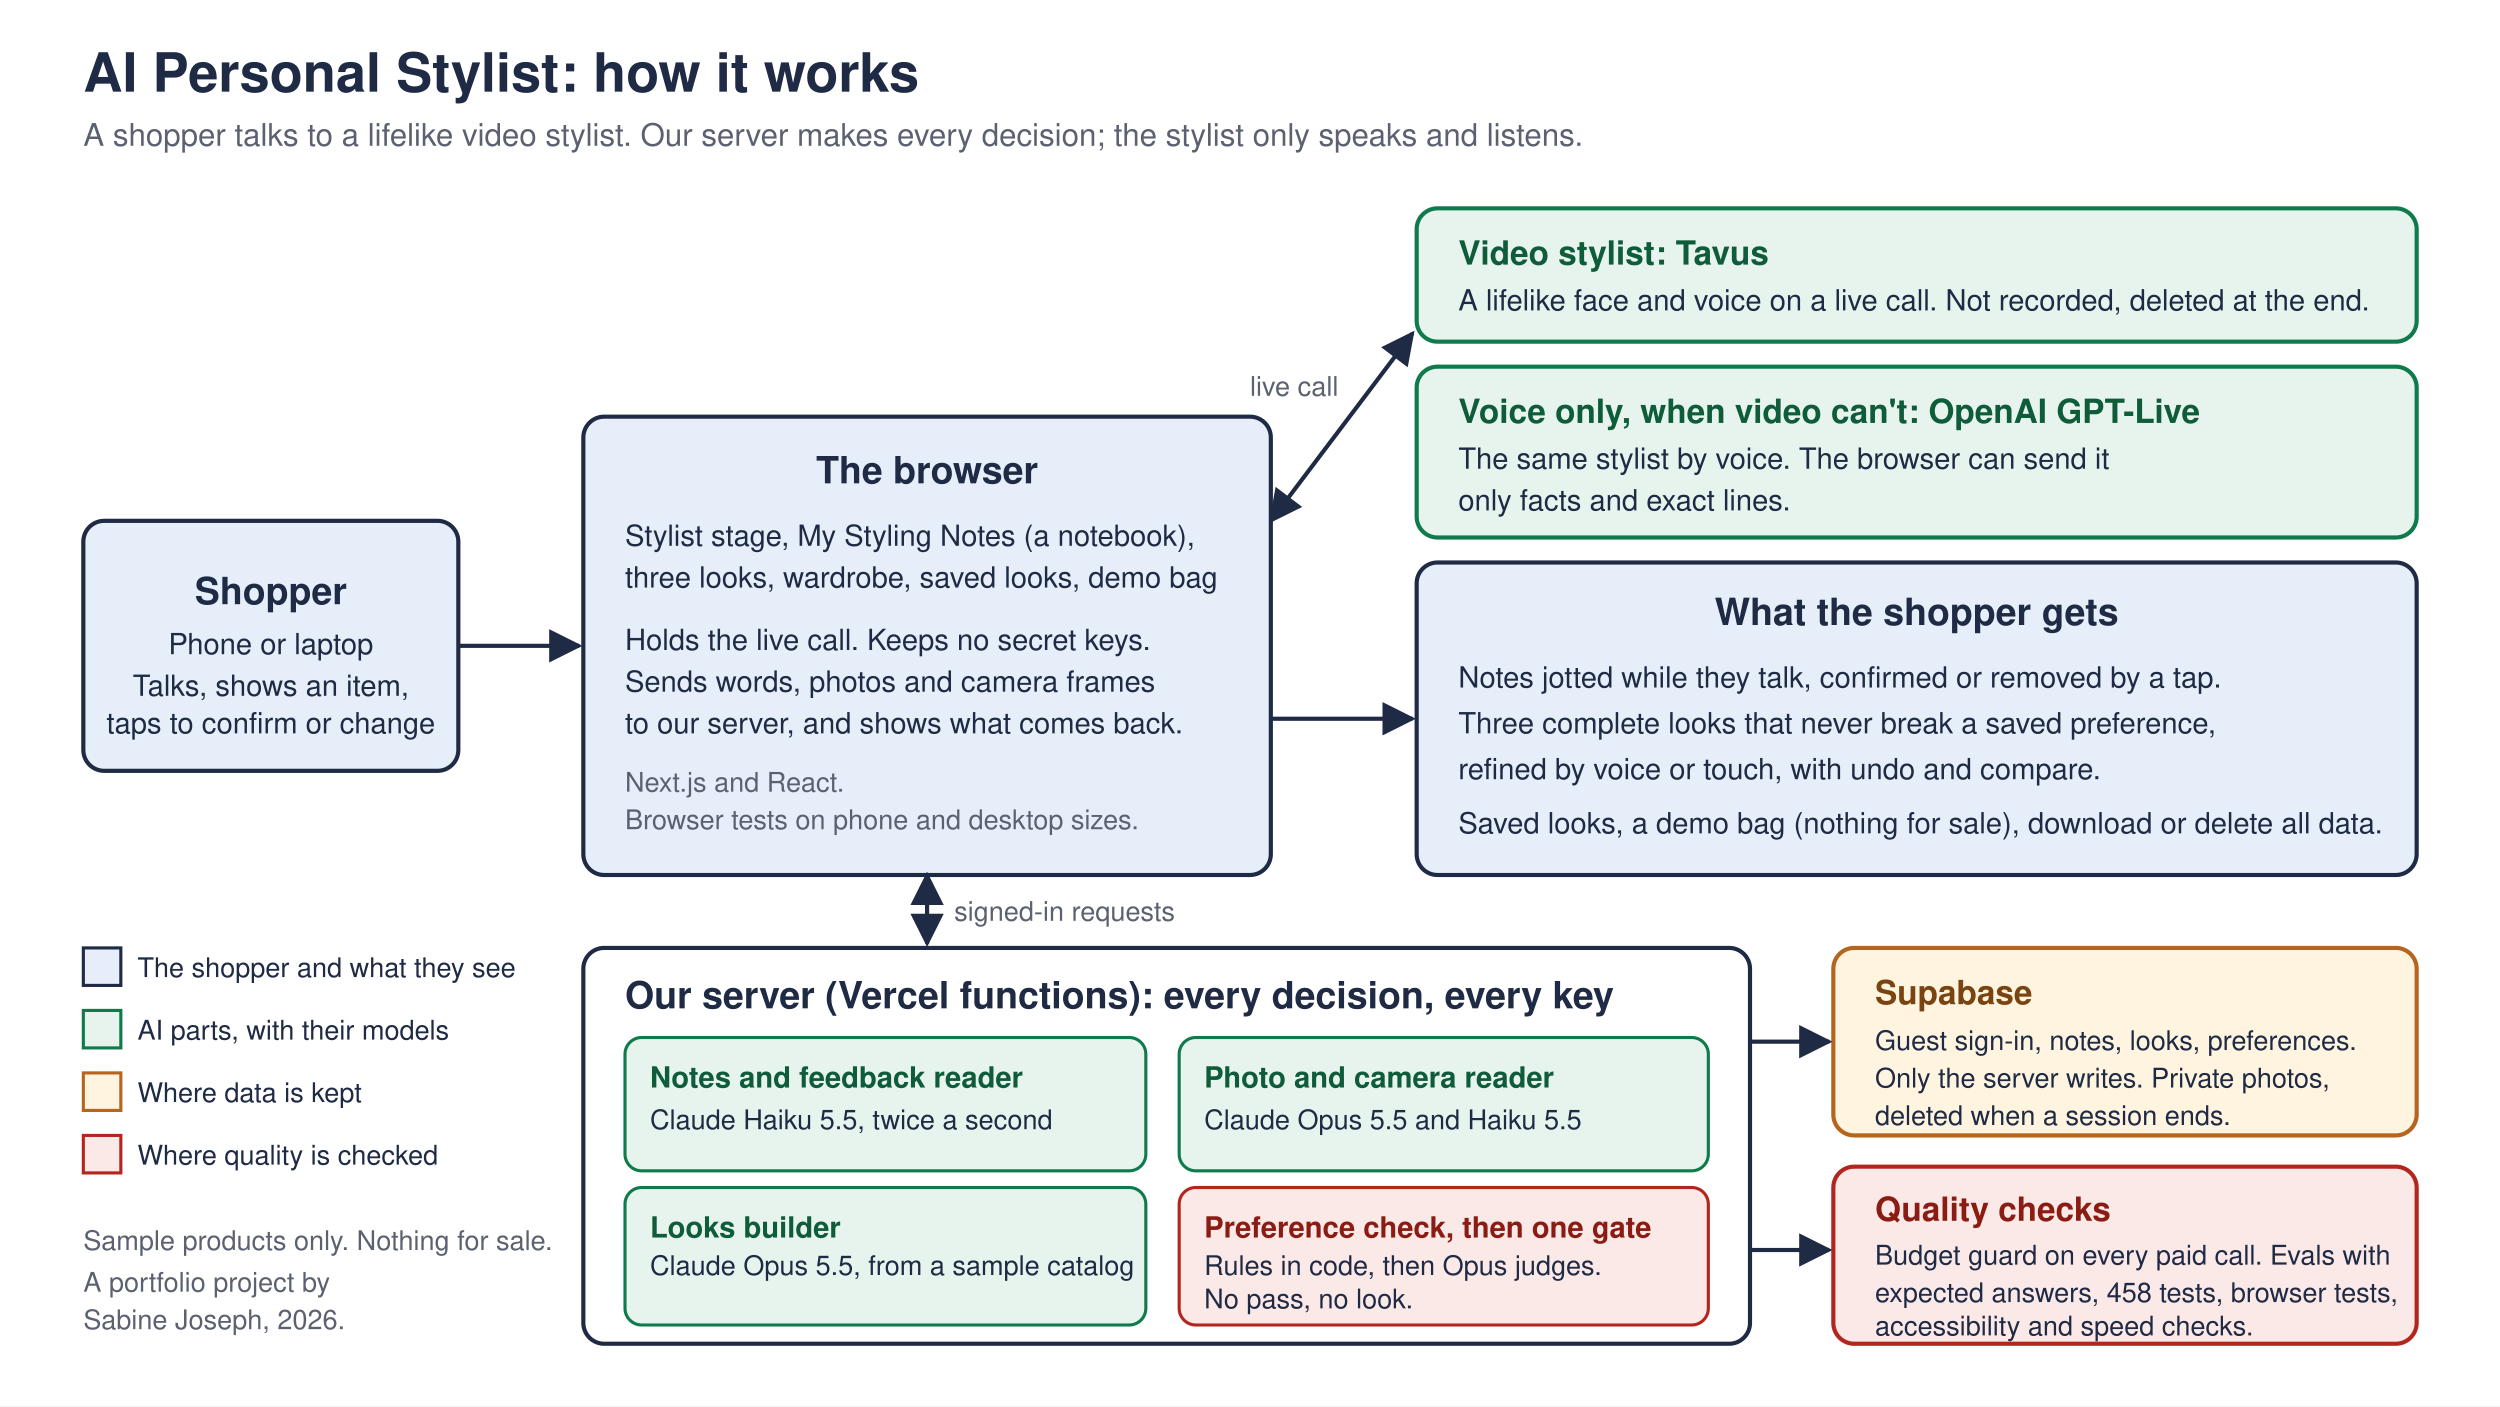
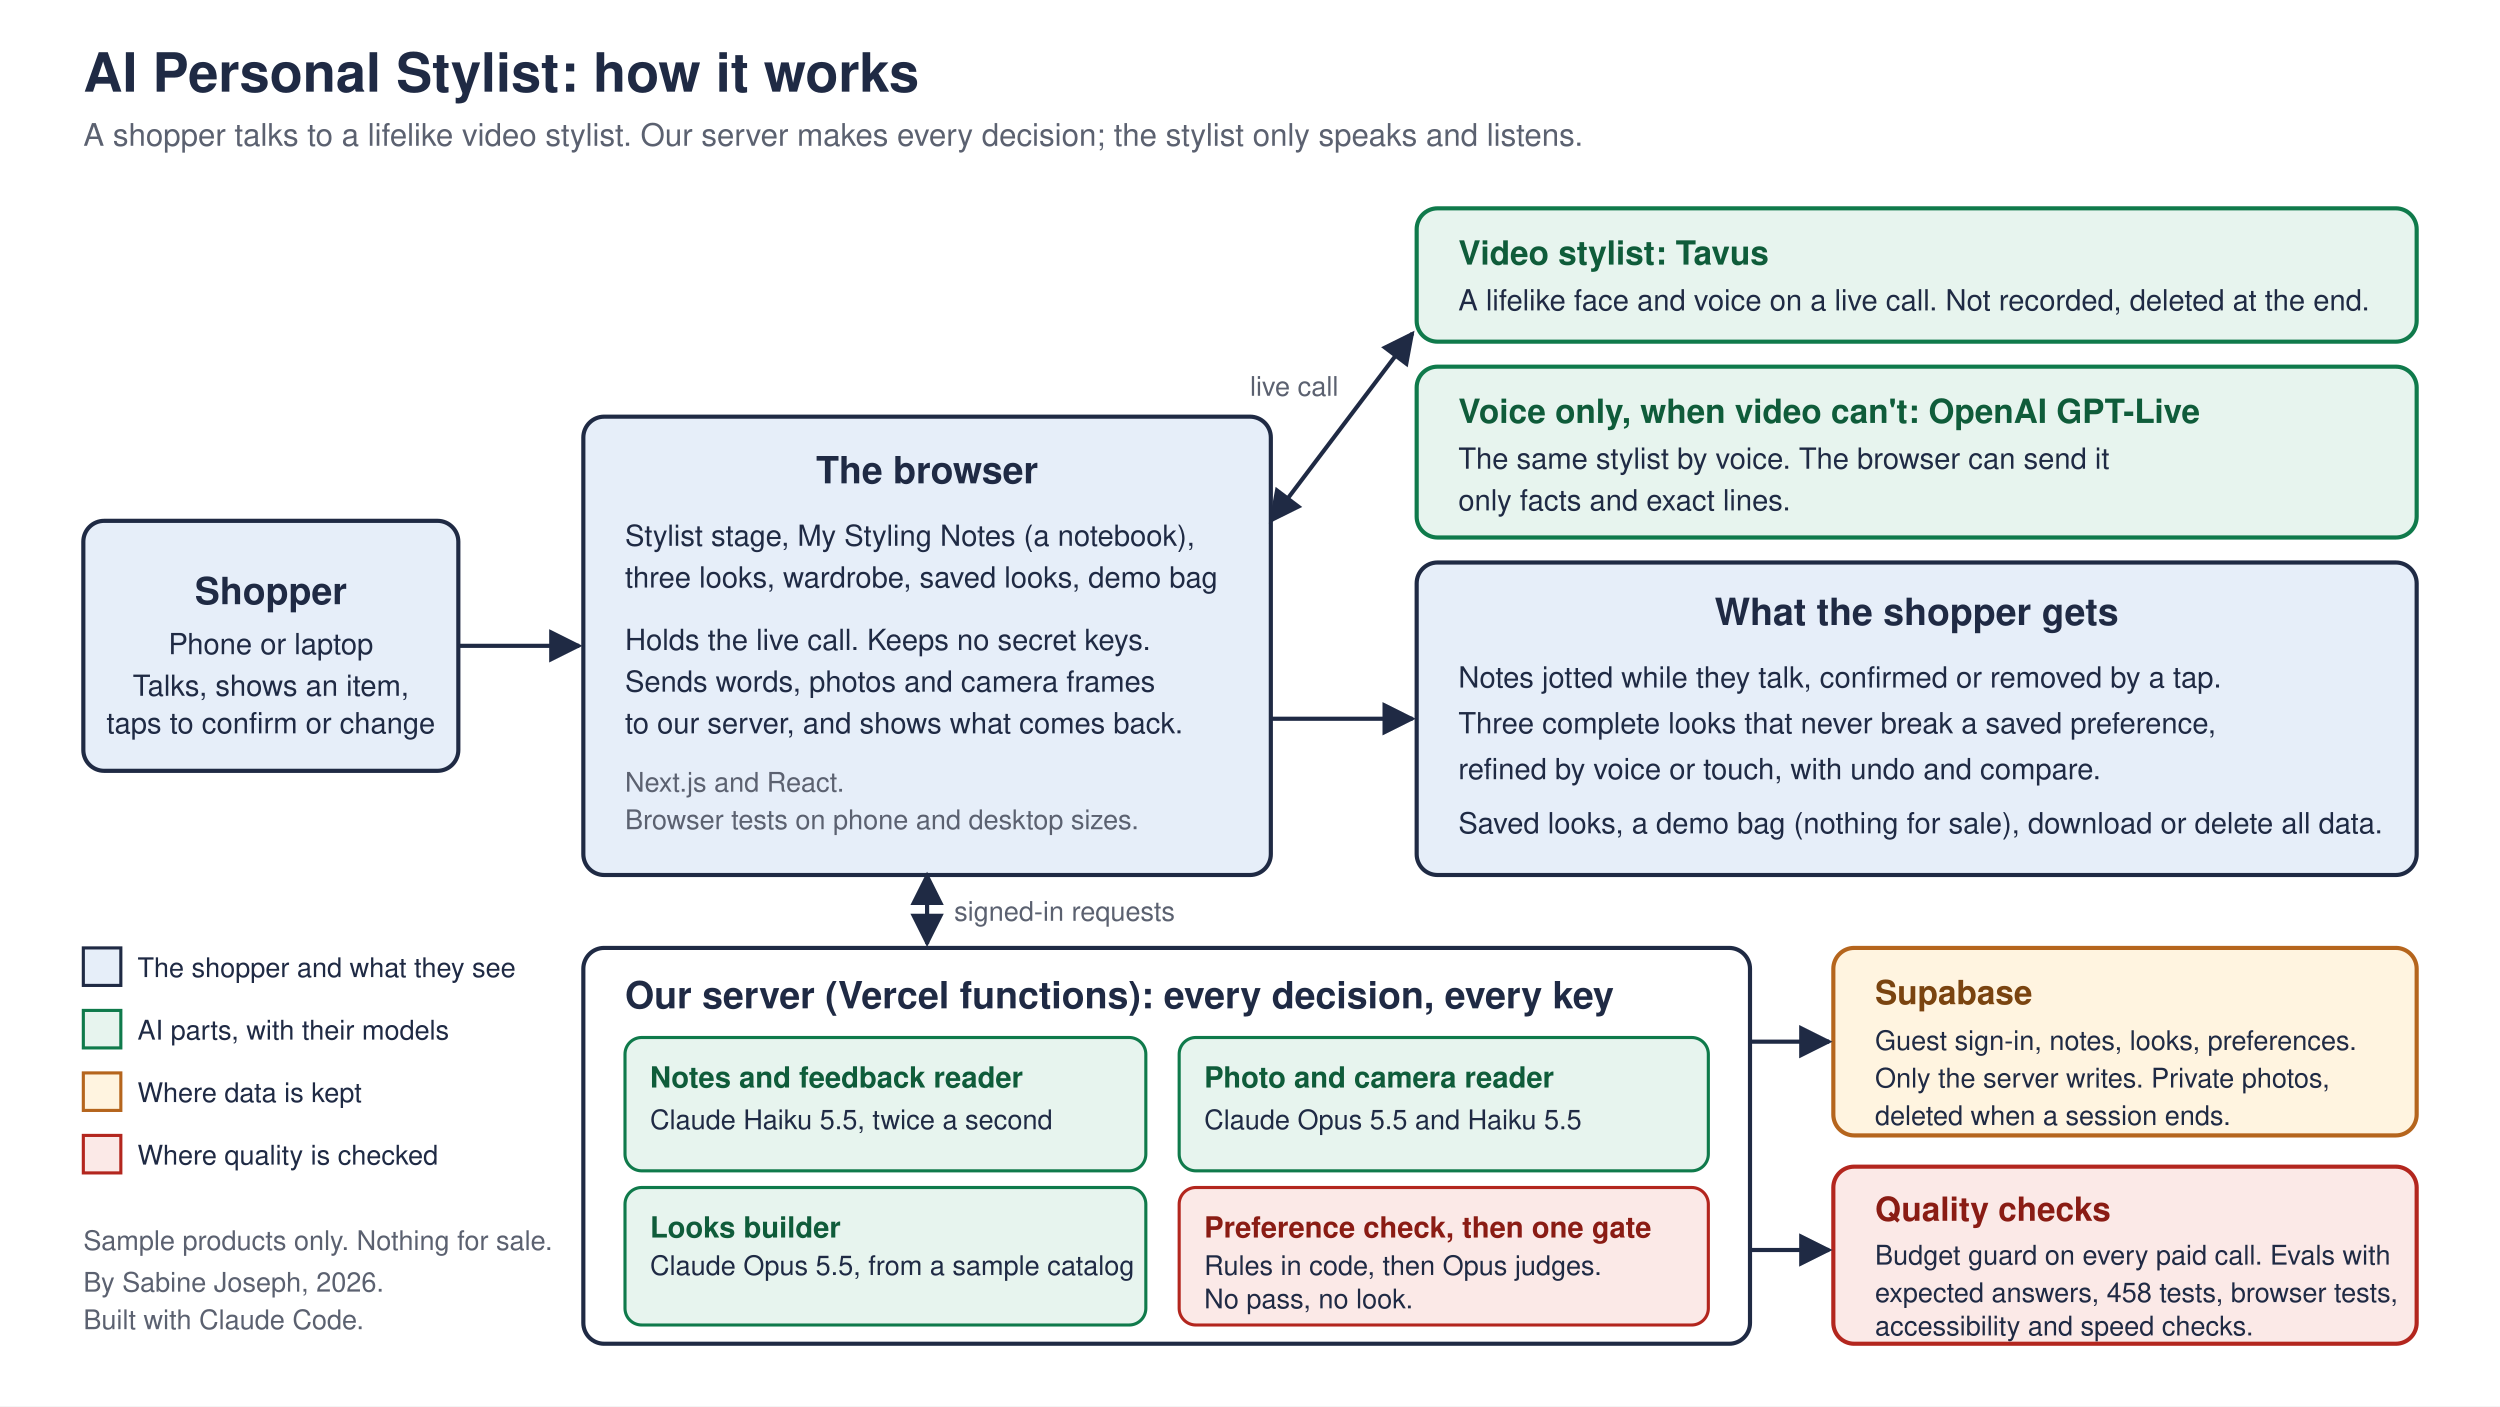
<svg xmlns="http://www.w3.org/2000/svg" viewBox="0 0 1200 675" width="1200" height="675" font-family="Helvetica Neue, Helvetica, Arial, sans-serif">
  <defs>
    <marker id="arrow" viewBox="0 0 10 10" refX="9" refY="5" markerWidth="8" markerHeight="8" orient="auto-start-reverse">
      <path d="M 0 0 L 10 5 L 0 10 z" fill="#1F2A44" />
    </marker>
  </defs>
  <rect width="1200" height="675" fill="#FFFFFF" />
  <text x="40" y="44" font-size="26" font-weight="700" fill="#1F2A44">AI Personal Stylist: how it works</text>
  <text x="40" y="70" font-size="15" fill="#5B6170">A shopper talks to a lifelike video stylist. Our server makes every decision; the stylist only speaks and listens.</text>
  <rect x="40" y="250" width="180" height="120" rx="10" fill="#E6EEF9" stroke="#1F2A44" stroke-width="2" />
  <text x="130" y="290" font-size="18" font-weight="700" fill="#1F2A44" text-anchor="middle">Shopper</text>
  <text x="130" y="314" font-size="14" fill="#1F2A44" text-anchor="middle">Phone or laptop</text>
  <text x="130" y="334" font-size="14" fill="#1F2A44" text-anchor="middle">Talks, shows an item,</text>
  <text x="130" y="352" font-size="14" fill="#1F2A44" text-anchor="middle">taps to confirm or change</text>
  <rect x="280" y="200" width="330" height="220" rx="10" fill="#E6EEF9" stroke="#1F2A44" stroke-width="2" />
  <text x="445" y="232" font-size="18" font-weight="700" fill="#1F2A44" text-anchor="middle">The browser</text>
  <text x="300" y="262" font-size="14" fill="#1F2A44">Stylist stage, My Styling Notes (a notebook),</text>
  <text x="300" y="282" font-size="14" fill="#1F2A44">three looks, wardrobe, saved looks, demo bag</text>
  <text x="300" y="312" font-size="14" fill="#1F2A44">Holds the live call. Keeps no secret keys.</text>
  <text x="300" y="332" font-size="14" fill="#1F2A44">Sends words, photos and camera frames</text>
  <text x="300" y="352" font-size="14" fill="#1F2A44">to our server, and shows what comes back.</text>
  <text x="300" y="380" font-size="13" fill="#5B6170">Next.js and React.</text>
  <text x="300" y="398" font-size="13" fill="#5B6170">Browser tests on phone and desktop sizes.</text>
  <rect x="680" y="100" width="480" height="64" rx="10" fill="#E7F4EE" stroke="#0F7A4B" stroke-width="2" />
  <text x="700" y="127" font-size="16" font-weight="700" fill="#0F5C3A">Video stylist: Tavus</text>
  <text x="700" y="149" font-size="14" fill="#1F2A44">A lifelike face and voice on a live call. Not recorded, deleted at the end.</text>
  <rect x="680" y="176" width="480" height="82" rx="10" fill="#E7F4EE" stroke="#0F7A4B" stroke-width="2" />
  <text x="700" y="203" font-size="16" font-weight="700" fill="#0F5C3A">Voice only, when video can't: OpenAI GPT-Live</text>
  <text x="700" y="225" font-size="14" fill="#1F2A44">The same stylist by voice. The browser can send it</text>
  <text x="700" y="245" font-size="14" fill="#1F2A44">only facts and exact lines.</text>
  <rect x="680" y="270" width="480" height="150" rx="10" fill="#E6EEF9" stroke="#1F2A44" stroke-width="2" />
  <text x="920" y="300" font-size="18" font-weight="700" fill="#1F2A44" text-anchor="middle">What the shopper gets</text>
  <text x="700" y="330" font-size="14" fill="#1F2A44">Notes jotted while they talk, confirmed or removed by a tap.</text>
  <text x="700" y="352" font-size="14" fill="#1F2A44">Three complete looks that never break a saved preference,</text>
  <text x="700" y="374" font-size="14" fill="#1F2A44">refined by voice or touch, with undo and compare.</text>
  <text x="700" y="400" font-size="14" fill="#1F2A44">Saved looks, a demo bag (nothing for sale), download or delete all data.</text>
  <rect x="280" y="455" width="560" height="190" rx="10" fill="#FFFFFF" stroke="#1F2A44" stroke-width="2" />
  <text x="300" y="484" font-size="18" font-weight="700" fill="#1F2A44">Our server (Vercel functions): every decision, every key</text>
  <rect x="300" y="498" width="250" height="64" rx="8" fill="#E7F4EE" stroke="#0F7A4B" stroke-width="1.5" />
  <text x="312" y="522" font-size="14" font-weight="700" fill="#0F5C3A">Notes and feedback reader</text>
  <text x="312" y="542" font-size="13" fill="#1F2A44">Claude Haiku 5.5, twice a second</text>
  <rect x="566" y="498" width="254" height="64" rx="8" fill="#E7F4EE" stroke="#0F7A4B" stroke-width="1.5" />
  <text x="578" y="522" font-size="14" font-weight="700" fill="#0F5C3A">Photo and camera reader</text>
  <text x="578" y="542" font-size="13" fill="#1F2A44">Claude Opus 5.5 and Haiku 5.5</text>
  <rect x="300" y="570" width="250" height="66" rx="8" fill="#E7F4EE" stroke="#0F7A4B" stroke-width="1.5" />
  <text x="312" y="594" font-size="14" font-weight="700" fill="#0F5C3A">Looks builder</text>
  <text x="312" y="612" font-size="13" fill="#1F2A44">Claude Opus 5.5, from a sample catalog</text>
  <rect x="566" y="570" width="254" height="66" rx="8" fill="#FBE9E7" stroke="#B3261E" stroke-width="1.5" />
  <text x="578" y="594" font-size="14" font-weight="700" fill="#8A1C14">Preference check, then one gate</text>
  <text x="578" y="612" font-size="13" fill="#1F2A44">Rules in code, then Opus judges.</text>
  <text x="578" y="628" font-size="13" fill="#1F2A44">No pass, no look.</text>
  <rect x="880" y="455" width="280" height="90" rx="10" fill="#FFF4E0" stroke="#B5651D" stroke-width="2" />
  <text x="900" y="482" font-size="16" font-weight="700" fill="#7A4410">Supabase</text>
  <text x="900" y="504" font-size="13" fill="#1F2A44">Guest sign-in, notes, looks, preferences.</text>
  <text x="900" y="522" font-size="13" fill="#1F2A44">Only the server writes. Private photos,</text>
  <text x="900" y="540" font-size="13" fill="#1F2A44">deleted when a session ends.</text>
  <rect x="880" y="560" width="280" height="85" rx="10" fill="#FBE9E7" stroke="#B3261E" stroke-width="2" />
  <text x="900" y="586" font-size="16" font-weight="700" fill="#8A1C14">Quality checks</text>
  <text x="900" y="607" font-size="13" fill="#1F2A44">Budget guard on every paid call. Evals with</text>
  <text x="900" y="625" font-size="13" fill="#1F2A44">expected answers, 458 tests, browser tests,</text>
  <text x="900" y="641" font-size="13" fill="#1F2A44">accessibility and speed checks.</text>
  <line x1="220" y1="310" x2="278" y2="310" stroke="#1F2A44" stroke-width="2" marker-end="url(#arrow)" />
  <line x1="610" y1="250" x2="678" y2="160" stroke="#1F2A44" stroke-width="2" marker-end="url(#arrow)" marker-start="url(#arrow)" />
  <text x="600" y="190" font-size="13" fill="#5B6170">live call</text>
  <line x1="610" y1="345" x2="678" y2="345" stroke="#1F2A44" stroke-width="2" marker-end="url(#arrow)" />
  <line x1="445" y1="420" x2="445" y2="453" stroke="#1F2A44" stroke-width="2" marker-end="url(#arrow)" marker-start="url(#arrow)" />
  <text x="458" y="442" font-size="13" fill="#5B6170">signed-in requests</text>
  <line x1="840" y1="500" x2="878" y2="500" stroke="#1F2A44" stroke-width="2" marker-end="url(#arrow)" />
  <line x1="840" y1="600" x2="878" y2="600" stroke="#1F2A44" stroke-width="2" marker-end="url(#arrow)" />
  <rect x="40" y="455" width="18" height="18" fill="#E6EEF9" stroke="#1F2A44" stroke-width="1.5" />
  <text x="66" y="469" font-size="13" fill="#1F2A44">The shopper and what they see</text>
  <rect x="40" y="485" width="18" height="18" fill="#E7F4EE" stroke="#0F7A4B" stroke-width="1.5" />
  <text x="66" y="499" font-size="13" fill="#1F2A44">AI parts, with their models</text>
  <rect x="40" y="515" width="18" height="18" fill="#FFF4E0" stroke="#B5651D" stroke-width="1.5" />
  <text x="66" y="529" font-size="13" fill="#1F2A44">Where data is kept</text>
  <rect x="40" y="545" width="18" height="18" fill="#FBE9E7" stroke="#B3261E" stroke-width="1.5" />
  <text x="66" y="559" font-size="13" fill="#1F2A44">Where quality is checked</text>
  <text x="40" y="600" font-size="13" fill="#5B6170">Sample products only. Nothing for sale.</text>
-   <text x="40" y="620" font-size="13" fill="#5B6170">A portfolio project by</text>
-   <text x="40" y="638" font-size="13" fill="#5B6170">Sabine Joseph, 2026.</text>
+   <text x="40" y="620" font-size="13" fill="#5B6170">By Sabine Joseph, 2026.</text>
+   <text x="40" y="638" font-size="13" fill="#5B6170">Built with Claude Code.</text>
</svg>
